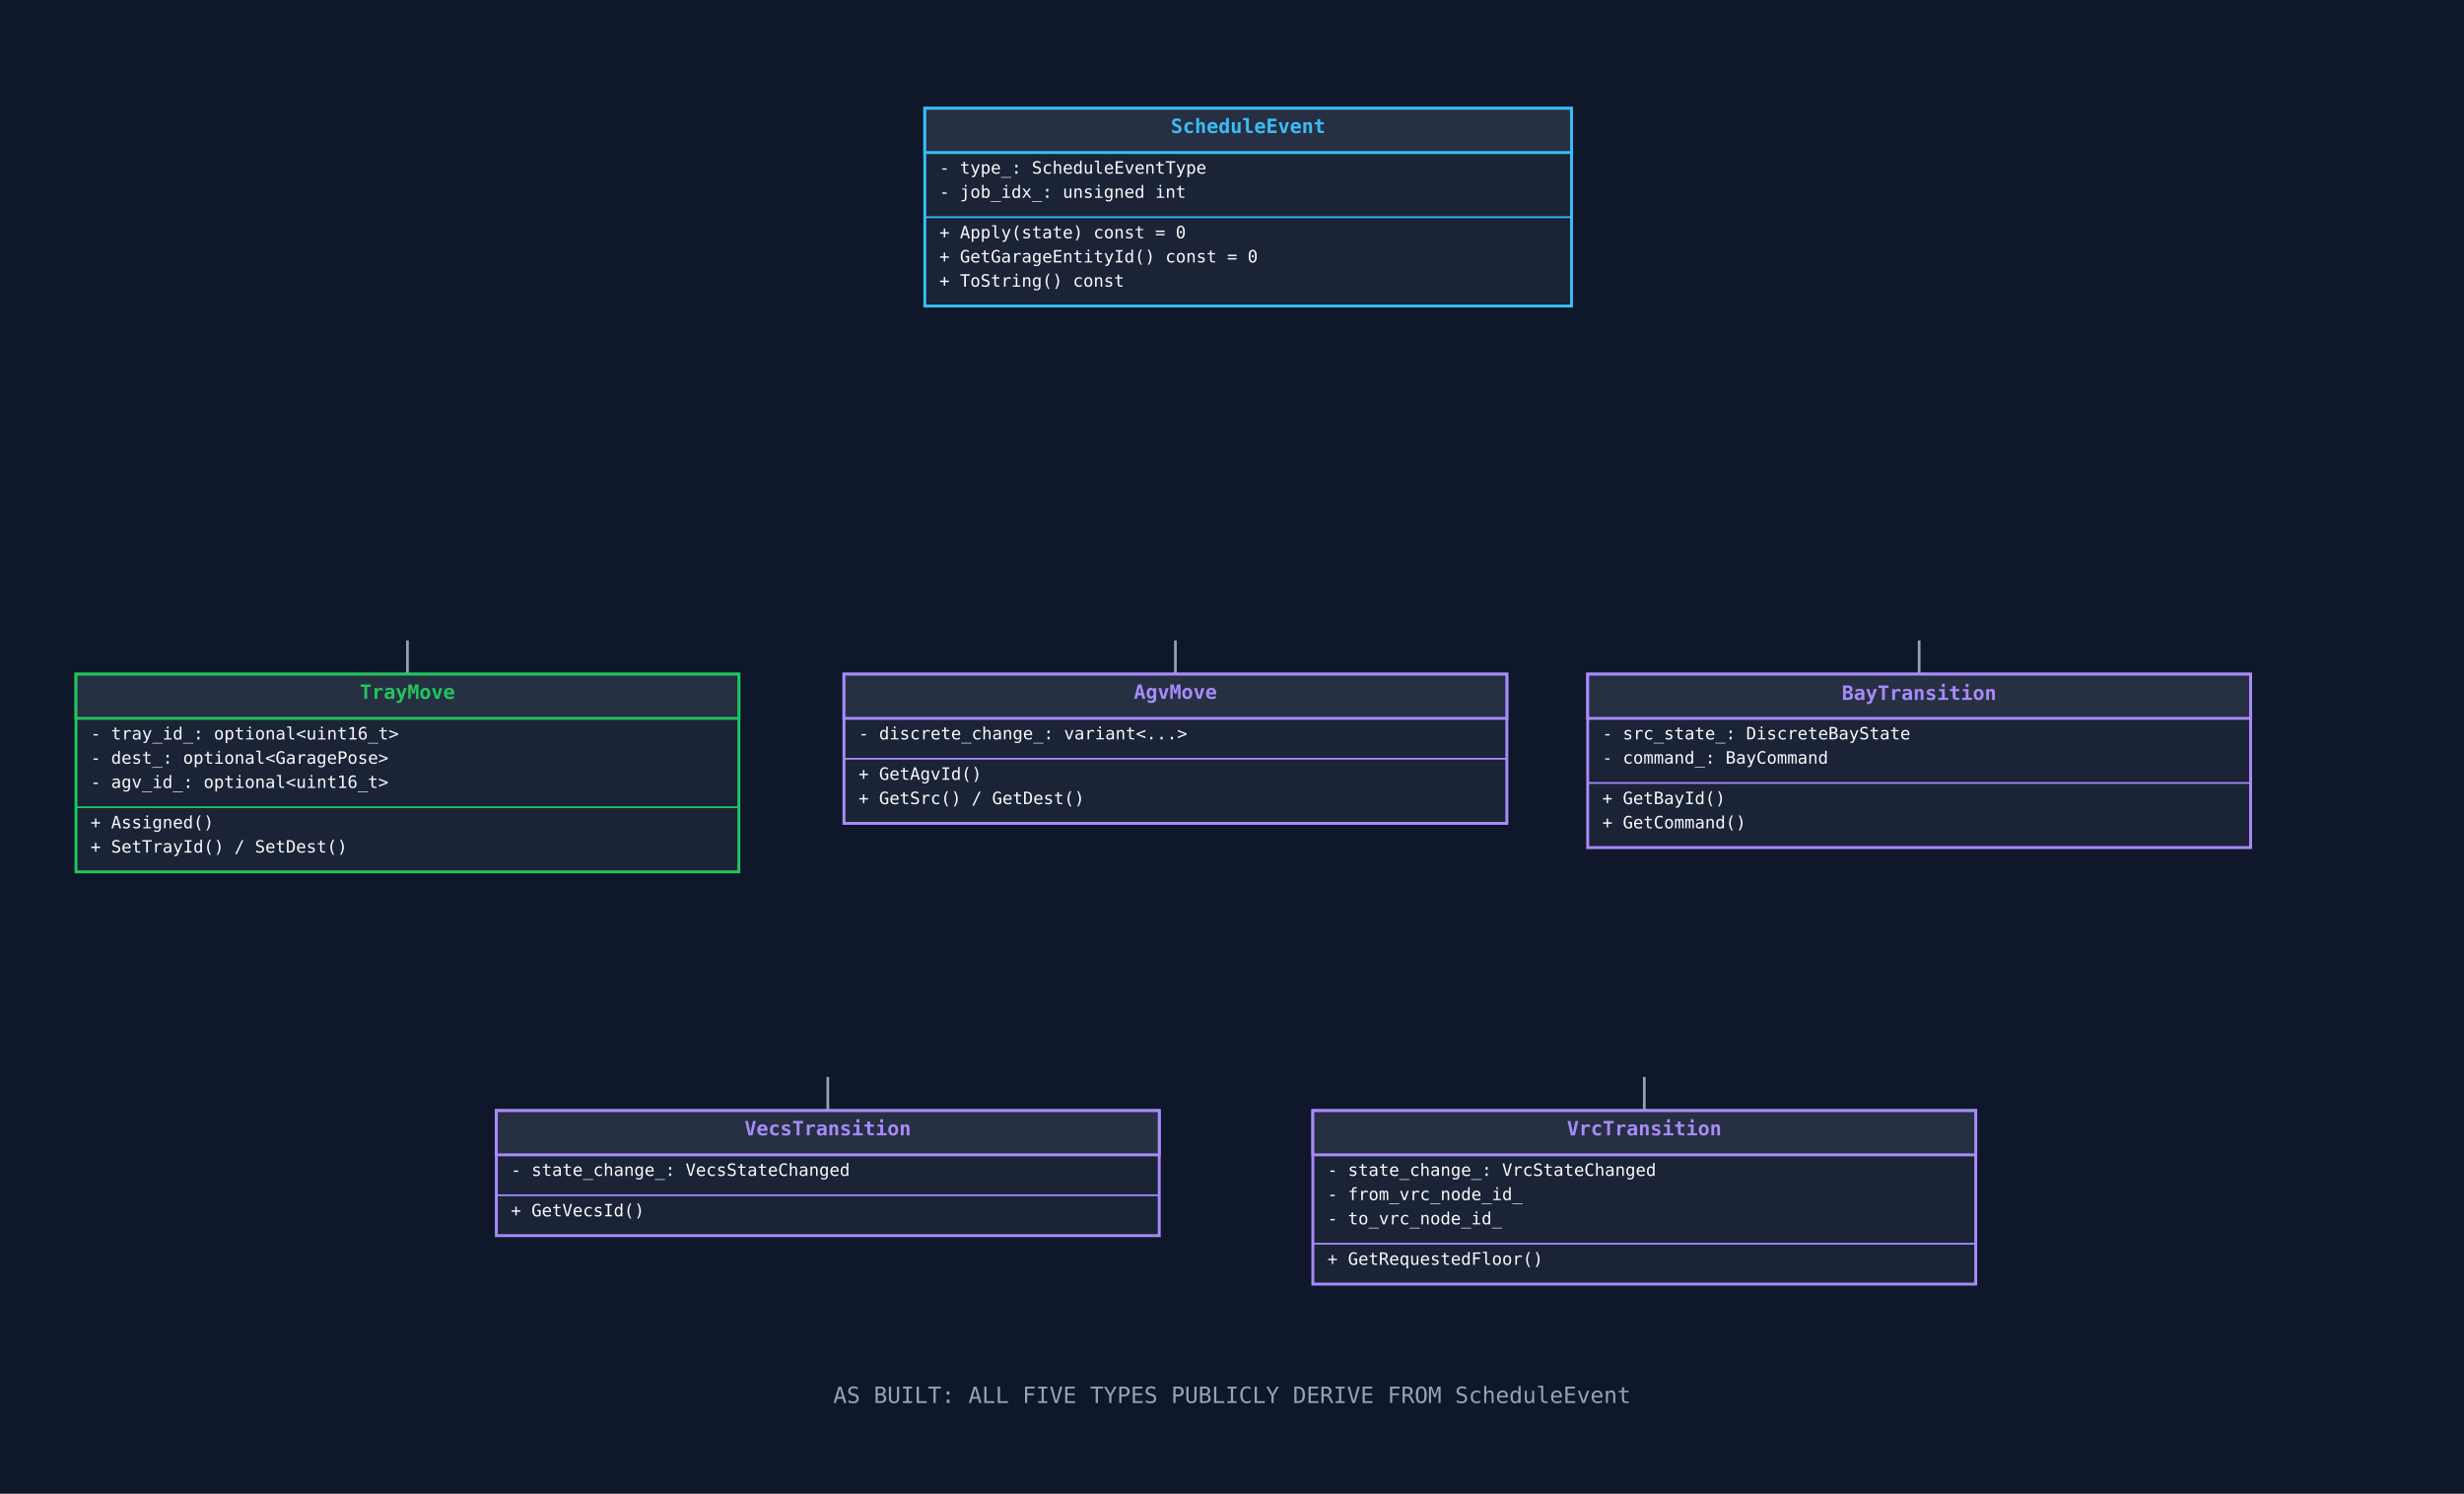
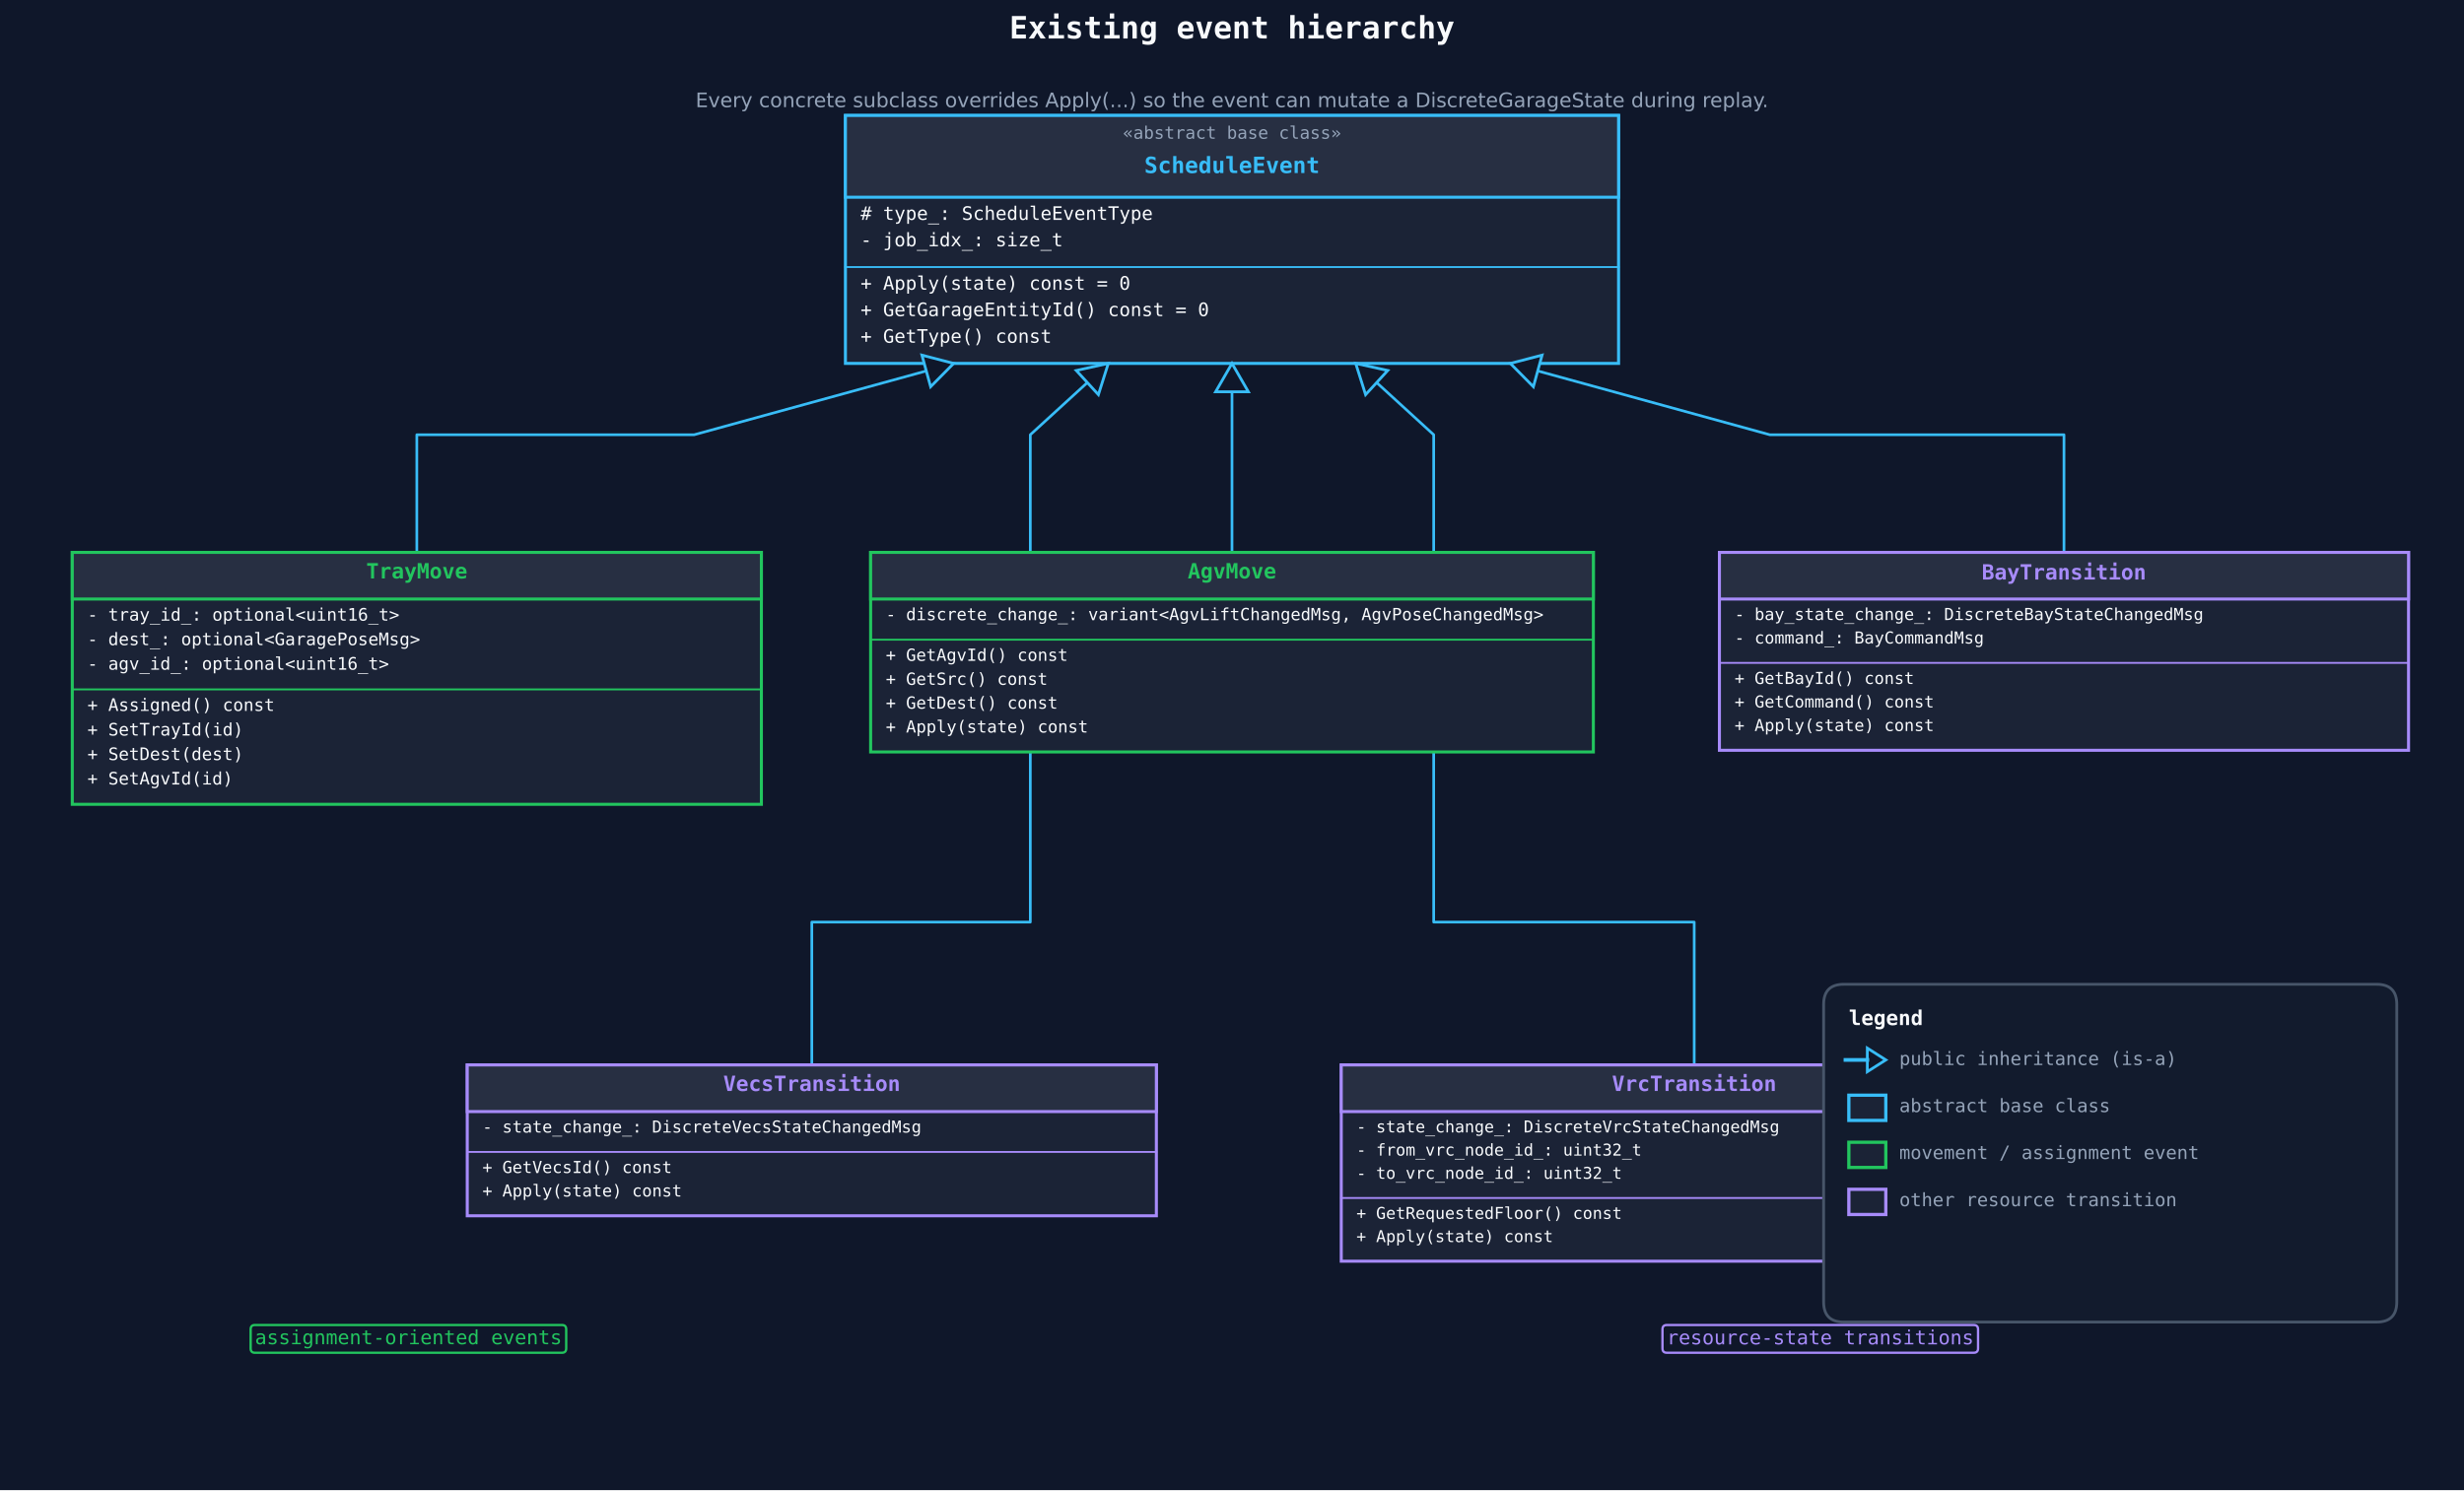
- <svg xmlns="http://www.w3.org/2000/svg" width="1097.28pt" height="665.28pt" viewBox="0 0 1097.28 665.28" version="1.1">
+ <svg xmlns="http://www.w3.org/2000/svg" width="1055.52pt" height="638.424pt" viewBox="0 0 1055.52 638.424" version="1.1">
  <defs>
    <style type="text/css">*{stroke-linejoin: round; stroke-linecap: butt}</style>
  </defs>
  <g id="figure_1">
    <g id="patch_1">
-       <path d="M 0 665.28  L 1097.28 665.28  L 1097.28 0  L 0 0  z " style="fill: #0f172a" />
+       <path d="M 0 638.424  L 1055.52 638.424  L 1055.52 0  L 0 0  z " style="fill: #0f172a" />
    </g>
    <g id="axes_1">
      <g id="line2d_1">
-         <path d="M 181.44 300.24  L 181.44 285.84  " clip-path="url(#p85301cbcfd)" style="fill: none; stroke: #94a3b8; stroke-width: 1.2; stroke-linecap: square" />
+         <path d="M 178.56 236.664  L 178.56 186.264  L 297.36 186.264  L 396.795 158.922  " clip-path="url(#p64b54c82f2)" style="fill: none; stroke: #38bdf8; stroke-width: 1.15; stroke-linecap: square" />
      </g>
      <g id="line2d_2">
-         <path d="M 523.44 300.24  L 523.44 285.84  " clip-path="url(#p85301cbcfd)" style="fill: none; stroke: #94a3b8; stroke-width: 1.2; stroke-linecap: square" />
+         <path d="M 527.76 236.664  L 527.76 186.264  L 527.76 167.864  " clip-path="url(#p64b54c82f2)" style="fill: none; stroke: #38bdf8; stroke-width: 1.15; stroke-linecap: square" />
      </g>
      <g id="line2d_3">
-         <path d="M 854.64 300.24  L 854.64 285.84  " clip-path="url(#p85301cbcfd)" style="fill: none; stroke: #94a3b8; stroke-width: 1.2; stroke-linecap: square" />
+         <path d="M 884.16 236.664  L 884.16 186.264  L 758.16 186.264  L 658.725 158.922  " clip-path="url(#p64b54c82f2)" style="fill: none; stroke: #38bdf8; stroke-width: 1.15; stroke-linecap: square" />
      </g>
      <g id="line2d_4">
-         <path d="M 368.64 494.64  L 368.64 480.24  " clip-path="url(#p85301cbcfd)" style="fill: none; stroke: #94a3b8; stroke-width: 1.2; stroke-linecap: square" />
+         <path d="M 347.76 456.264  L 347.76 395.064  L 441.36 395.064  L 441.36 186.264  L 465.791 163.91  " clip-path="url(#p64b54c82f2)" style="fill: none; stroke: #38bdf8; stroke-width: 1.15; stroke-linecap: square" />
      </g>
      <g id="line2d_5">
-         <path d="M 732.24 494.64  L 732.24 480.24  " clip-path="url(#p85301cbcfd)" style="fill: none; stroke: #94a3b8; stroke-width: 1.2; stroke-linecap: square" />
+         <path d="M 725.76 456.264  L 725.76 395.064  L 614.16 395.064  L 614.16 186.264  L 589.729 163.91  " clip-path="url(#p64b54c82f2)" style="fill: none; stroke: #38bdf8; stroke-width: 1.15; stroke-linecap: square" />
      </g>
      <g id="patch_2">
-         <path d="M 411.84 136.296  L 699.84 136.296  L 699.84 48.24  L 411.84 48.24  z " clip-path="url(#p85301cbcfd)" style="fill: #1b2336; stroke: #38bdf8; stroke-width: 1.3; stroke-linejoin: miter" />
+         <path d="M 362.16 155.696  L 693.36 155.696  L 693.36 49.464  L 362.16 49.464  z " clip-path="url(#p64b54c82f2)" style="fill: #1b2336; stroke: #38bdf8; stroke-width: 1.3; stroke-linejoin: miter" />
      </g>
      <g id="patch_3">
-         <path d="M 411.84 67.936  L 699.84 67.936  L 699.84 48.24  L 411.84 48.24  z " clip-path="url(#p85301cbcfd)" style="fill: #272f42; stroke: #38bdf8; stroke-width: 1.3; stroke-linejoin: miter" />
+         <path d="M 362.16 84.496  L 693.36 84.496  L 693.36 49.464  L 362.16 49.464  z " clip-path="url(#p64b54c82f2)" style="fill: #272f42; stroke: #38bdf8; stroke-width: 1.3; stroke-linejoin: miter" />
      </g>
      <g id="patch_4">
-         <path d="M 33.84 388.296  L 329.04 388.296  L 329.04 300.24  L 33.84 300.24  z " clip-path="url(#p85301cbcfd)" style="fill: #1b2336; stroke: #22c55e; stroke-width: 1.3; stroke-linejoin: miter" />
+         <path d="M 30.96 344.6  L 326.16 344.6  L 326.16 236.664  L 30.96 236.664  z " clip-path="url(#p64b54c82f2)" style="fill: #1b2336; stroke: #22c55e; stroke-width: 1.3; stroke-linejoin: miter" />
      </g>
      <g id="patch_5">
-         <path d="M 33.84 319.936  L 329.04 319.936  L 329.04 300.24  L 33.84 300.24  z " clip-path="url(#p85301cbcfd)" style="fill: #272f42; stroke: #22c55e; stroke-width: 1.3; stroke-linejoin: miter" />
+         <path d="M 30.96 256.644  L 326.16 256.644  L 326.16 236.664  L 30.96 236.664  z " clip-path="url(#p64b54c82f2)" style="fill: #272f42; stroke: #22c55e; stroke-width: 1.3; stroke-linejoin: miter" />
      </g>
      <g id="patch_6">
-         <path d="M 375.84 366.712  L 671.04 366.712  L 671.04 300.24  L 375.84 300.24  z " clip-path="url(#p85301cbcfd)" style="fill: #1b2336; stroke: #a78bfa; stroke-width: 1.3; stroke-linejoin: miter" />
+         <path d="M 372.96 322.164  L 682.56 322.164  L 682.56 236.664  L 372.96 236.664  z " clip-path="url(#p64b54c82f2)" style="fill: #1b2336; stroke: #22c55e; stroke-width: 1.3; stroke-linejoin: miter" />
      </g>
      <g id="patch_7">
-         <path d="M 375.84 319.936  L 671.04 319.936  L 671.04 300.24  L 375.84 300.24  z " clip-path="url(#p85301cbcfd)" style="fill: #272f42; stroke: #a78bfa; stroke-width: 1.3; stroke-linejoin: miter" />
+         <path d="M 372.96 256.644  L 682.56 256.644  L 682.56 236.664  L 372.96 236.664  z " clip-path="url(#p64b54c82f2)" style="fill: #272f42; stroke: #22c55e; stroke-width: 1.3; stroke-linejoin: miter" />
      </g>
      <g id="patch_8">
-         <path d="M 707.04 377.504  L 1002.24 377.504  L 1002.24 300.24  L 707.04 300.24  z " clip-path="url(#p85301cbcfd)" style="fill: #1b2336; stroke: #a78bfa; stroke-width: 1.3; stroke-linejoin: miter" />
+         <path d="M 736.56 321.454  L 1031.76 321.454  L 1031.76 236.664  L 736.56 236.664  z " clip-path="url(#p64b54c82f2)" style="fill: #1b2336; stroke: #a78bfa; stroke-width: 1.3; stroke-linejoin: miter" />
      </g>
      <g id="patch_9">
-         <path d="M 707.04 319.936  L 1002.24 319.936  L 1002.24 300.24  L 707.04 300.24  z " clip-path="url(#p85301cbcfd)" style="fill: #272f42; stroke: #a78bfa; stroke-width: 1.3; stroke-linejoin: miter" />
+         <path d="M 736.56 256.644  L 1031.76 256.644  L 1031.76 236.664  L 736.56 236.664  z " clip-path="url(#p64b54c82f2)" style="fill: #272f42; stroke: #a78bfa; stroke-width: 1.3; stroke-linejoin: miter" />
      </g>
      <g id="patch_10">
-         <path d="M 221.04 550.32  L 516.24 550.32  L 516.24 494.64  L 221.04 494.64  z " clip-path="url(#p85301cbcfd)" style="fill: #1b2336; stroke: #a78bfa; stroke-width: 1.3; stroke-linejoin: miter" />
+         <path d="M 200.16 520.89  L 495.36 520.89  L 495.36 456.264  L 200.16 456.264  z " clip-path="url(#p64b54c82f2)" style="fill: #1b2336; stroke: #a78bfa; stroke-width: 1.3; stroke-linejoin: miter" />
      </g>
      <g id="patch_11">
-         <path d="M 221.04 514.336  L 516.24 514.336  L 516.24 494.64  L 221.04 494.64  z " clip-path="url(#p85301cbcfd)" style="fill: #272f42; stroke: #a78bfa; stroke-width: 1.3; stroke-linejoin: miter" />
+         <path d="M 200.16 476.244  L 495.36 476.244  L 495.36 456.264  L 200.16 456.264  z " clip-path="url(#p64b54c82f2)" style="fill: #272f42; stroke: #a78bfa; stroke-width: 1.3; stroke-linejoin: miter" />
      </g>
      <g id="patch_12">
-         <path d="M 584.64 571.904  L 879.84 571.904  L 879.84 494.64  L 584.64 494.64  z " clip-path="url(#p85301cbcfd)" style="fill: #1b2336; stroke: #a78bfa; stroke-width: 1.3; stroke-linejoin: miter" />
+         <path d="M 574.56 540.344  L 876.96 540.344  L 876.96 456.264  L 574.56 456.264  z " clip-path="url(#p64b54c82f2)" style="fill: #1b2336; stroke: #a78bfa; stroke-width: 1.3; stroke-linejoin: miter" />
      </g>
      <g id="patch_13">
-         <path d="M 584.64 514.336  L 879.84 514.336  L 879.84 494.64  L 584.64 494.64  z " clip-path="url(#p85301cbcfd)" style="fill: #272f42; stroke: #a78bfa; stroke-width: 1.3; stroke-linejoin: miter" />
+         <path d="M 574.56 476.244  L 876.96 476.244  L 876.96 456.264  L 574.56 456.264  z " clip-path="url(#p64b54c82f2)" style="fill: #272f42; stroke: #a78bfa; stroke-width: 1.3; stroke-linejoin: miter" />
+       </g>
+       <g id="text_1">
+         <text style="font-weight: 700; font-size: 13.2px; font-family: 'JetBrains Mono', 'DejaVu Sans Mono'; text-anchor: middle; fill: #f8fafc" x="527.76" y="16.479" transform="rotate(-0 527.76 16.47881)">Existing event hierarchy</text>
+       </g>
+       <g id="text_2">
+         <text style="font-size: 8.6px; font-family: 'IBM Plex Sans', 'DejaVu Sans'; text-anchor: middle; fill: #94a3b8" x="527.76" y="45.919" transform="rotate(-0 527.76 45.91866)">Every concrete subclass overrides Apply(...) so the event can mutate a DiscreteGarageState during replay.</text>
      </g>
      <g id="line2d_6">
-         <path d="M 411.84 96.72  L 699.84 96.72  " clip-path="url(#p85301cbcfd)" style="fill: none; stroke: #38bdf8; stroke-width: 0.8; stroke-linecap: square" />
+         <path d="M 362.16 114.416  L 693.36 114.416  " clip-path="url(#p64b54c82f2)" style="fill: none; stroke: #38bdf8; stroke-width: 0.8; stroke-linecap: square" />
      </g>
      <g id="line2d_7">
-         <path d="M 33.84 359.512  L 329.04 359.512  " clip-path="url(#p85301cbcfd)" style="fill: none; stroke: #22c55e; stroke-width: 0.8; stroke-linecap: square" />
+         <path d="M 30.96 295.368  L 326.16 295.368  " clip-path="url(#p64b54c82f2)" style="fill: none; stroke: #22c55e; stroke-width: 0.8; stroke-linecap: square" />
      </g>
      <g id="line2d_8">
-         <path d="M 375.84 337.928  L 671.04 337.928  " clip-path="url(#p85301cbcfd)" style="fill: none; stroke: #a78bfa; stroke-width: 0.8; stroke-linecap: square" />
+         <path d="M 372.96 274.068  L 682.56 274.068  " clip-path="url(#p64b54c82f2)" style="fill: none; stroke: #22c55e; stroke-width: 0.8; stroke-linecap: square" />
      </g>
      <g id="line2d_9">
-         <path d="M 707.04 348.72  L 1002.24 348.72  " clip-path="url(#p85301cbcfd)" style="fill: none; stroke: #a78bfa; stroke-width: 0.8; stroke-linecap: square" />
+         <path d="M 736.56 284.008  L 1031.76 284.008  " clip-path="url(#p64b54c82f2)" style="fill: none; stroke: #a78bfa; stroke-width: 0.8; stroke-linecap: square" />
      </g>
      <g id="line2d_10">
-         <path d="M 221.04 532.328  L 516.24 532.328  " clip-path="url(#p85301cbcfd)" style="fill: none; stroke: #a78bfa; stroke-width: 0.8; stroke-linecap: square" />
+         <path d="M 200.16 493.526  L 495.36 493.526  " clip-path="url(#p64b54c82f2)" style="fill: none; stroke: #a78bfa; stroke-width: 0.8; stroke-linecap: square" />
      </g>
      <g id="line2d_11">
-         <path d="M 584.64 553.912  L 879.84 553.912  " clip-path="url(#p85301cbcfd)" style="fill: none; stroke: #a78bfa; stroke-width: 0.8; stroke-linecap: square" />
-       </g>
-       <g id="text_1">
-         <text style="font-weight: 700; font-size: 8.8px; font-family: 'JetBrains Mono', 'DejaVu Sans Mono'; text-anchor: middle; fill: #38bdf8" x="555.84" y="59.247" transform="rotate(-0 555.84 59.24663)">ScheduleEvent</text>
-       </g>
-       <g id="text_2">
-         <text style="font-size: 7.6px; font-family: 'JetBrains Mono', 'DejaVu Sans Mono'; text-anchor: start; fill: #f8fafc" x="418.32" y="77.351" transform="rotate(-0 418.32 77.35119)">- type_: ScheduleEventType</text>
+         <path d="M 574.56 513.264  L 876.96 513.264  " clip-path="url(#p64b54c82f2)" style="fill: none; stroke: #a78bfa; stroke-width: 0.8; stroke-linecap: square" />
      </g>
      <g id="text_3">
-         <text style="font-size: 7.6px; font-family: 'JetBrains Mono', 'DejaVu Sans Mono'; text-anchor: start; fill: #f8fafc" x="418.32" y="88.103" transform="rotate(-0 418.32 88.10281)">- job_idx_: unsigned int</text>
+         <text style="font-size: 7.4px; font-family: 'JetBrains Mono', 'DejaVu Sans Mono'; text-anchor: middle; fill: #94a3b8" x="527.76" y="59.446" transform="rotate(-0 527.76 59.44616)">«abstract base class»</text>
      </g>
      <g id="text_4">
-         <text style="font-size: 7.6px; font-family: 'JetBrains Mono', 'DejaVu Sans Mono'; text-anchor: start; fill: #f8fafc" x="418.32" y="106.135" transform="rotate(-0 418.32 106.1352)">+ Apply(state) const = 0</text>
+         <text style="font-weight: 700; font-size: 9.6px; font-family: 'JetBrains Mono', 'DejaVu Sans Mono'; text-anchor: middle; fill: #38bdf8" x="527.76" y="74.142" transform="rotate(-0 527.76 74.1425)">ScheduleEvent</text>
      </g>
      <g id="text_5">
-         <text style="font-size: 7.6px; font-family: 'JetBrains Mono', 'DejaVu Sans Mono'; text-anchor: start; fill: #f8fafc" x="418.32" y="116.887" transform="rotate(-0 418.32 116.8868)">+ GetGarageEntityId() const = 0</text>
+         <text style="font-size: 8px; font-family: 'JetBrains Mono', 'DejaVu Sans Mono'; text-anchor: start; fill: #f8fafc" x="368.64" y="94.217" transform="rotate(-0 368.64 94.21725)"># type_: ScheduleEventType</text>
      </g>
      <g id="text_6">
-         <text style="font-size: 7.6px; font-family: 'JetBrains Mono', 'DejaVu Sans Mono'; text-anchor: start; fill: #f8fafc" x="418.32" y="127.679" transform="rotate(-0 418.32 127.6788)">+ ToString() const</text>
+         <text style="font-size: 8px; font-family: 'JetBrains Mono', 'DejaVu Sans Mono'; text-anchor: start; fill: #f8fafc" x="368.64" y="105.535" transform="rotate(-0 368.64 105.5348)">- job_idx_: size_t</text>
      </g>
      <g id="text_7">
-         <text style="font-weight: 700; font-size: 8.8px; font-family: 'JetBrains Mono', 'DejaVu Sans Mono'; text-anchor: middle; fill: #22c55e" x="181.44" y="311.247" transform="rotate(-0 181.44 311.2466)">TrayMove</text>
+         <text style="font-size: 8px; font-family: 'JetBrains Mono', 'DejaVu Sans Mono'; text-anchor: start; fill: #f8fafc" x="368.64" y="124.137" transform="rotate(-0 368.64 124.1372)">+ Apply(state) const = 0</text>
      </g>
      <g id="text_8">
-         <text style="font-size: 7.6px; font-family: 'JetBrains Mono', 'DejaVu Sans Mono'; text-anchor: start; fill: #f8fafc" x="40.32" y="329.351" transform="rotate(-0 40.32 329.3512)">- tray_id_: optional&lt;uint16_t&gt;</text>
+         <text style="font-size: 8px; font-family: 'JetBrains Mono', 'DejaVu Sans Mono'; text-anchor: start; fill: #f8fafc" x="368.64" y="135.455" transform="rotate(-0 368.64 135.4547)">+ GetGarageEntityId() const = 0</text>
      </g>
      <g id="text_9">
-         <text style="font-size: 7.6px; font-family: 'JetBrains Mono', 'DejaVu Sans Mono'; text-anchor: start; fill: #f8fafc" x="40.32" y="340.143" transform="rotate(-0 40.32 340.1432)">- dest_: optional&lt;GaragePose&gt;</text>
+         <text style="font-size: 8px; font-family: 'JetBrains Mono', 'DejaVu Sans Mono'; text-anchor: start; fill: #f8fafc" x="368.64" y="146.857" transform="rotate(-0 368.64 146.8572)">+ GetType() const</text>
      </g>
      <g id="text_10">
-         <text style="font-size: 7.6px; font-family: 'JetBrains Mono', 'DejaVu Sans Mono'; text-anchor: start; fill: #f8fafc" x="40.32" y="350.935" transform="rotate(-0 40.32 350.9352)">- agv_id_: optional&lt;uint16_t&gt;</text>
+         <text style="font-weight: 700; font-size: 9px; font-family: 'JetBrains Mono', 'DejaVu Sans Mono'; text-anchor: middle; fill: #22c55e" x="178.56" y="247.823" transform="rotate(-0 178.56 247.8226)">TrayMove</text>
      </g>
      <g id="text_11">
-         <text style="font-size: 7.6px; font-family: 'JetBrains Mono', 'DejaVu Sans Mono'; text-anchor: start; fill: #f8fafc" x="40.32" y="368.887" transform="rotate(-0 40.32 368.8868)">+ Assigned()</text>
+         <text style="font-size: 7.4px; font-family: 'JetBrains Mono', 'DejaVu Sans Mono'; text-anchor: start; fill: #f8fafc" x="37.44" y="265.906" transform="rotate(-0 37.44 265.9062)">- tray_id_: optional&lt;uint16_t&gt;</text>
      </g>
      <g id="text_12">
-         <text style="font-size: 7.6px; font-family: 'JetBrains Mono', 'DejaVu Sans Mono'; text-anchor: start; fill: #f8fafc" x="40.32" y="379.719" transform="rotate(-0 40.32 379.7192)">+ SetTrayId() / SetDest()</text>
+         <text style="font-size: 7.4px; font-family: 'JetBrains Mono', 'DejaVu Sans Mono'; text-anchor: start; fill: #f8fafc" x="37.44" y="276.414" transform="rotate(-0 37.44 276.4142)">- dest_: optional&lt;GaragePoseMsg&gt;</text>
      </g>
      <g id="text_13">
-         <text style="font-weight: 700; font-size: 8.8px; font-family: 'JetBrains Mono', 'DejaVu Sans Mono'; text-anchor: middle; fill: #a78bfa" x="523.44" y="311.247" transform="rotate(-0 523.44 311.2466)">AgvMove</text>
+         <text style="font-size: 7.4px; font-family: 'JetBrains Mono', 'DejaVu Sans Mono'; text-anchor: start; fill: #f8fafc" x="37.44" y="286.922" transform="rotate(-0 37.44 286.9222)">- agv_id_: optional&lt;uint16_t&gt;</text>
      </g>
      <g id="text_14">
-         <text style="font-size: 7.6px; font-family: 'JetBrains Mono', 'DejaVu Sans Mono'; text-anchor: start; fill: #f8fafc" x="382.32" y="329.311" transform="rotate(-0 382.32 329.3108)">- discrete_change_: variant&lt;...&gt;</text>
+         <text style="font-size: 7.4px; font-family: 'JetBrains Mono', 'DejaVu Sans Mono'; text-anchor: start; fill: #f8fafc" x="37.44" y="304.591" transform="rotate(-0 37.44 304.5908)">+ Assigned() const</text>
      </g>
      <g id="text_15">
-         <text style="font-size: 7.6px; font-family: 'JetBrains Mono', 'DejaVu Sans Mono'; text-anchor: start; fill: #f8fafc" x="382.32" y="347.303" transform="rotate(-0 382.32 347.3028)">+ GetAgvId()</text>
+         <text style="font-size: 7.4px; font-family: 'JetBrains Mono', 'DejaVu Sans Mono'; text-anchor: start; fill: #f8fafc" x="37.44" y="315.138" transform="rotate(-0 37.44 315.1382)">+ SetTrayId(id)</text>
      </g>
      <g id="text_16">
-         <text style="font-size: 7.6px; font-family: 'JetBrains Mono', 'DejaVu Sans Mono'; text-anchor: start; fill: #f8fafc" x="382.32" y="358.135" transform="rotate(-0 382.32 358.1352)">+ GetSrc() / GetDest()</text>
+         <text style="font-size: 7.4px; font-family: 'JetBrains Mono', 'DejaVu Sans Mono'; text-anchor: start; fill: #f8fafc" x="37.44" y="325.646" transform="rotate(-0 37.44 325.6462)">+ SetDest(dest)</text>
      </g>
      <g id="text_17">
-         <text style="font-weight: 700; font-size: 8.8px; font-family: 'JetBrains Mono', 'DejaVu Sans Mono'; text-anchor: middle; fill: #a78bfa" x="854.64" y="311.706" transform="rotate(-0 854.64 311.7059)">BayTransition</text>
+         <text style="font-size: 7.4px; font-family: 'JetBrains Mono', 'DejaVu Sans Mono'; text-anchor: start; fill: #f8fafc" x="37.44" y="336.115" transform="rotate(-0 37.44 336.1148)">+ SetAgvId(id)</text>
      </g>
      <g id="text_18">
-         <text style="font-size: 7.6px; font-family: 'JetBrains Mono', 'DejaVu Sans Mono'; text-anchor: start; fill: #f8fafc" x="713.52" y="329.311" transform="rotate(-0 713.52 329.3108)">- src_state_: DiscreteBayState</text>
+         <text style="font-weight: 700; font-size: 9px; font-family: 'JetBrains Mono', 'DejaVu Sans Mono'; text-anchor: middle; fill: #22c55e" x="527.76" y="247.823" transform="rotate(-0 527.76 247.8226)">AgvMove</text>
      </g>
      <g id="text_19">
-         <text style="font-size: 7.6px; font-family: 'JetBrains Mono', 'DejaVu Sans Mono'; text-anchor: start; fill: #f8fafc" x="713.52" y="340.103" transform="rotate(-0 713.52 340.1028)">- command_: BayCommand</text>
+         <text style="font-size: 7.2px; font-family: 'JetBrains Mono', 'DejaVu Sans Mono'; text-anchor: start; fill: #f8fafc" x="379.44" y="265.715" transform="rotate(-0 379.44 265.7149)">- discrete_change_: variant&lt;AgvLiftChangedMsg, AgvPoseChangedMsg&gt;</text>
      </g>
      <g id="text_20">
-         <text style="font-size: 7.6px; font-family: 'JetBrains Mono', 'DejaVu Sans Mono'; text-anchor: start; fill: #f8fafc" x="713.52" y="358.135" transform="rotate(-0 713.52 358.1352)">+ GetBayId()</text>
+         <text style="font-size: 7.2px; font-family: 'JetBrains Mono', 'DejaVu Sans Mono'; text-anchor: start; fill: #f8fafc" x="379.44" y="283.139" transform="rotate(-0 379.44 283.1389)">+ GetAgvId() const</text>
      </g>
      <g id="text_21">
-         <text style="font-size: 7.6px; font-family: 'JetBrains Mono', 'DejaVu Sans Mono'; text-anchor: start; fill: #f8fafc" x="713.52" y="368.927" transform="rotate(-0 713.52 368.9272)">+ GetCommand()</text>
+         <text style="font-size: 7.2px; font-family: 'JetBrains Mono', 'DejaVu Sans Mono'; text-anchor: start; fill: #f8fafc" x="379.44" y="293.401" transform="rotate(-0 379.44 293.4011)">+ GetSrc() const</text>
      </g>
      <g id="text_22">
-         <text style="font-weight: 700; font-size: 8.8px; font-family: 'JetBrains Mono', 'DejaVu Sans Mono'; text-anchor: middle; fill: #a78bfa" x="368.64" y="505.647" transform="rotate(-0 368.64 505.6466)">VecsTransition</text>
+         <text style="font-size: 7.2px; font-family: 'JetBrains Mono', 'DejaVu Sans Mono'; text-anchor: start; fill: #f8fafc" x="379.44" y="303.625" transform="rotate(-0 379.44 303.6251)">+ GetDest() const</text>
      </g>
      <g id="text_23">
-         <text style="font-size: 7.6px; font-family: 'JetBrains Mono', 'DejaVu Sans Mono'; text-anchor: start; fill: #f8fafc" x="227.52" y="523.711" transform="rotate(-0 227.52 523.7108)">- state_change_: VecsStateChanged</text>
+         <text style="font-size: 7.2px; font-family: 'JetBrains Mono', 'DejaVu Sans Mono'; text-anchor: start; fill: #f8fafc" x="379.44" y="313.849" transform="rotate(-0 379.44 313.8491)">+ Apply(state) const</text>
      </g>
      <g id="text_24">
-         <text style="font-size: 7.6px; font-family: 'JetBrains Mono', 'DejaVu Sans Mono'; text-anchor: start; fill: #f8fafc" x="227.52" y="541.743" transform="rotate(-0 227.52 541.7432)">+ GetVecsId()</text>
+         <text style="font-weight: 700; font-size: 9px; font-family: 'JetBrains Mono', 'DejaVu Sans Mono'; text-anchor: middle; fill: #a78bfa" x="884.16" y="248.292" transform="rotate(-0 884.16 248.2923)">BayTransition</text>
      </g>
      <g id="text_25">
-         <text style="font-weight: 700; font-size: 8.8px; font-family: 'JetBrains Mono', 'DejaVu Sans Mono'; text-anchor: middle; fill: #a78bfa" x="732.24" y="505.647" transform="rotate(-0 732.24 505.6466)">VrcTransition</text>
+         <text style="font-size: 7.1px; font-family: 'JetBrains Mono', 'DejaVu Sans Mono'; text-anchor: start; fill: #f8fafc" x="743.04" y="265.639" transform="rotate(-0 743.04 265.6389)">- bay_state_change_: DiscreteBayStateChangedMsg</text>
      </g>
      <g id="text_26">
-         <text style="font-size: 7.6px; font-family: 'JetBrains Mono', 'DejaVu Sans Mono'; text-anchor: start; fill: #f8fafc" x="591.12" y="523.711" transform="rotate(-0 591.12 523.7108)">- state_change_: VrcStateChanged</text>
+         <text style="font-size: 7.1px; font-family: 'JetBrains Mono', 'DejaVu Sans Mono'; text-anchor: start; fill: #f8fafc" x="743.04" y="275.721" transform="rotate(-0 743.04 275.7209)">- command_: BayCommandMsg</text>
      </g>
      <g id="text_27">
-         <text style="font-size: 7.6px; font-family: 'JetBrains Mono', 'DejaVu Sans Mono'; text-anchor: start; fill: #f8fafc" x="591.12" y="534.503" transform="rotate(-0 591.12 534.5028)">- from_vrc_node_id_</text>
+         <text style="font-size: 7.1px; font-family: 'JetBrains Mono', 'DejaVu Sans Mono'; text-anchor: start; fill: #f8fafc" x="743.04" y="293.041" transform="rotate(-0 743.04 293.0406)">+ GetBayId() const</text>
      </g>
      <g id="text_28">
-         <text style="font-size: 7.6px; font-family: 'JetBrains Mono', 'DejaVu Sans Mono'; text-anchor: start; fill: #f8fafc" x="591.12" y="545.295" transform="rotate(-0 591.12 545.2948)">- to_vrc_node_id_</text>
+         <text style="font-size: 7.1px; font-family: 'JetBrains Mono', 'DejaVu Sans Mono'; text-anchor: start; fill: #f8fafc" x="743.04" y="303.123" transform="rotate(-0 743.04 303.1226)">+ GetCommand() const</text>
      </g>
      <g id="text_29">
-         <text style="font-size: 7.6px; font-family: 'JetBrains Mono', 'DejaVu Sans Mono'; text-anchor: start; fill: #f8fafc" x="591.12" y="563.327" transform="rotate(-0 591.12 563.3272)">+ GetRequestedFloor()</text>
+         <text style="font-size: 7.1px; font-family: 'JetBrains Mono', 'DejaVu Sans Mono'; text-anchor: start; fill: #f8fafc" x="743.04" y="313.205" transform="rotate(-0 743.04 313.2046)">+ Apply(state) const</text>
      </g>
      <g id="text_30">
-         <text style="font-size: 10px; font-family: 'JetBrains Mono', 'DejaVu Sans Mono'; text-anchor: middle; fill: #94a3b8" x="548.64" y="624.866" transform="rotate(-0 548.64 624.8659)">AS BUILT: ALL FIVE TYPES PUBLICLY DERIVE FROM ScheduleEvent</text>
+         <text style="font-weight: 700; font-size: 9px; font-family: 'JetBrains Mono', 'DejaVu Sans Mono'; text-anchor: middle; fill: #a78bfa" x="347.76" y="467.423" transform="rotate(-0 347.76 467.4226)">VecsTransition</text>
+       </g>
+       <g id="text_31">
+         <text style="font-size: 7.1px; font-family: 'JetBrains Mono', 'DejaVu Sans Mono'; text-anchor: start; fill: #f8fafc" x="206.64" y="485.239" transform="rotate(-0 206.64 485.2389)">- state_change_: DiscreteVecsStateChangedMsg</text>
+       </g>
+       <g id="text_32">
+         <text style="font-size: 7.1px; font-family: 'JetBrains Mono', 'DejaVu Sans Mono'; text-anchor: start; fill: #f8fafc" x="206.64" y="502.559" transform="rotate(-0 206.64 502.5586)">+ GetVecsId() const</text>
+       </g>
+       <g id="text_33">
+         <text style="font-size: 7.1px; font-family: 'JetBrains Mono', 'DejaVu Sans Mono'; text-anchor: start; fill: #f8fafc" x="206.64" y="512.641" transform="rotate(-0 206.64 512.6406)">+ Apply(state) const</text>
+       </g>
+       <g id="text_34">
+         <text style="font-weight: 700; font-size: 9px; font-family: 'JetBrains Mono', 'DejaVu Sans Mono'; text-anchor: middle; fill: #a78bfa" x="725.76" y="467.423" transform="rotate(-0 725.76 467.4226)">VrcTransition</text>
+       </g>
+       <g id="text_35">
+         <text style="font-size: 7px; font-family: 'JetBrains Mono', 'DejaVu Sans Mono'; text-anchor: start; fill: #f8fafc" x="581.04" y="485.163" transform="rotate(-0 581.04 485.1629)">- state_change_: DiscreteVrcStateChangedMsg</text>
+       </g>
+       <g id="text_36">
+         <text style="font-size: 7px; font-family: 'JetBrains Mono', 'DejaVu Sans Mono'; text-anchor: start; fill: #f8fafc" x="581.04" y="495.103" transform="rotate(-0 581.04 495.1029)">- from_vrc_node_id_: uint32_t</text>
+       </g>
+       <g id="text_37">
+         <text style="font-size: 7px; font-family: 'JetBrains Mono', 'DejaVu Sans Mono'; text-anchor: start; fill: #f8fafc" x="581.04" y="505.043" transform="rotate(-0 581.04 505.0429)">- to_vrc_node_id_: uint32_t</text>
+       </g>
+       <g id="text_38">
+         <text style="font-size: 7px; font-family: 'JetBrains Mono', 'DejaVu Sans Mono'; text-anchor: start; fill: #f8fafc" x="581.04" y="522.22" transform="rotate(-0 581.04 522.2201)">+ GetRequestedFloor() const</text>
+       </g>
+       <g id="text_39">
+         <text style="font-size: 7px; font-family: 'JetBrains Mono', 'DejaVu Sans Mono'; text-anchor: start; fill: #f8fafc" x="581.04" y="532.16" transform="rotate(-0 581.04 532.1601)">+ Apply(state) const</text>
+       </g>
+       <g id="patch_14">
+         <path d="M 408.528 155.696  L 394.934 152.153  L 398.657 165.691  z " clip-path="url(#p64b54c82f2)" style="fill: #0f172a; stroke: #38bdf8; stroke-width: 1.2; stroke-linejoin: miter" />
+       </g>
+       <g id="patch_15">
+         <path d="M 527.76 155.696  L 520.74 167.864  L 534.78 167.864  z " clip-path="url(#p64b54c82f2)" style="fill: #0f172a; stroke: #38bdf8; stroke-width: 1.2; stroke-linejoin: miter" />
+       </g>
+       <g id="patch_16">
+         <path d="M 646.992 155.696  L 656.863 165.691  L 660.586 152.153  z " clip-path="url(#p64b54c82f2)" style="fill: #0f172a; stroke: #38bdf8; stroke-width: 1.2; stroke-linejoin: miter" />
+       </g>
+       <g id="patch_17">
+         <path d="M 474.768 155.696  L 461.052 158.731  L 470.53 169.089  z " clip-path="url(#p64b54c82f2)" style="fill: #0f172a; stroke: #38bdf8; stroke-width: 1.2; stroke-linejoin: miter" />
+       </g>
+       <g id="patch_18">
+         <path d="M 580.752 155.696  L 584.99 169.089  L 594.468 158.731  z " clip-path="url(#p64b54c82f2)" style="fill: #0f172a; stroke: #38bdf8; stroke-width: 1.2; stroke-linejoin: miter" />
+       </g>
+       <g id="text_40">
+         <g id="patch_19">
+           <path d="M 109.218 579.566  L 240.702 579.566  Q 242.55 579.566 242.55 577.718  L 242.55 569.53  Q 242.55 567.682 240.702 567.682  L 109.218 567.682  Q 107.37 567.682 107.37 569.53  L 107.37 577.718  Q 107.37 579.566 109.218 579.566  z " style="fill: #0f172a; stroke: #22c55e; stroke-linejoin: miter" />
+         </g>
+         <text style="font-size: 8.4px; font-family: 'JetBrains Mono', 'DejaVu Sans Mono'; text-anchor: middle; fill: #22c55e" x="174.96" y="575.913" transform="rotate(-0 174.96 575.913)">assignment-oriented events</text>
+       </g>
+       <g id="text_41">
+         <g id="patch_20">
+           <path d="M 714.018 579.559  L 845.502 579.559  Q 847.35 579.559 847.35 577.711  L 847.35 569.537  Q 847.35 567.689 845.502 567.689  L 714.018 567.689  Q 712.17 567.689 712.17 569.537  L 712.17 577.711  Q 712.17 579.559 714.018 579.559  z " style="fill: #0f172a; stroke: #a78bfa; stroke-linejoin: miter" />
+         </g>
+         <text style="font-size: 8.4px; font-family: 'JetBrains Mono', 'DejaVu Sans Mono'; text-anchor: middle; fill: #a78bfa" x="779.76" y="575.964" transform="rotate(-0 779.76 575.9642)">resource-state transitions</text>
+       </g>
+       <g id="patch_21">
+         <path d="M 789.84 566.424  L 1018.08 566.424  Q 1026.72 566.424 1026.72 557.784  L 1026.72 430.344  Q 1026.72 421.704 1018.08 421.704  L 789.84 421.704  Q 781.2 421.704 781.2 430.344  L 781.2 557.784  Q 781.2 566.424 789.84 566.424  z " clip-path="url(#p64b54c82f2)" style="fill: #121b2d; stroke: #475569; stroke-width: 1.2; stroke-linejoin: miter" />
+       </g>
+       <g id="text_42">
+         <text style="font-weight: 700; font-size: 8.8px; font-family: 'JetBrains Mono', 'DejaVu Sans Mono'; text-anchor: start; fill: #f8fafc" x="792" y="439.191" transform="rotate(-0 792 439.1906)">legend</text>
+       </g>
+       <g id="patch_22">
+         <path d="M 807.84 454.104  L 799.92 449.064  L 799.92 459.144  z " clip-path="url(#p64b54c82f2)" style="fill: #0f172a; stroke: #38bdf8; stroke-width: 1.2; stroke-linejoin: miter" />
+       </g>
+       <g id="line2d_12">
+         <path d="M 790.56 454.104  L 799.92 454.104  " clip-path="url(#p64b54c82f2)" style="fill: none; stroke: #38bdf8; stroke-width: 1.6; stroke-linecap: square" />
+       </g>
+       <g id="text_43">
+         <text style="font-size: 7.9px; font-family: 'JetBrains Mono', 'DejaVu Sans Mono'; text-anchor: start; fill: #94a3b8" x="813.6" y="456.305" transform="rotate(-0 813.6 456.3049)">public inheritance (is-a)</text>
+       </g>
+       <g id="patch_23">
+         <path d="M 792 480.024  L 807.84 480.024  L 807.84 469.224  L 792 469.224  z " clip-path="url(#p64b54c82f2)" style="fill: #1b2336; stroke: #38bdf8; stroke-width: 1.4; stroke-linejoin: miter" />
+       </g>
+       <g id="text_44">
+         <text style="font-size: 7.9px; font-family: 'JetBrains Mono', 'DejaVu Sans Mono'; text-anchor: start; fill: #94a3b8" x="813.6" y="476.465" transform="rotate(-0 813.6 476.4649)">abstract base class</text>
+       </g>
+       <g id="patch_24">
+         <path d="M 792 500.184  L 807.84 500.184  L 807.84 489.384  L 792 489.384  z " clip-path="url(#p64b54c82f2)" style="fill: #1b2336; stroke: #22c55e; stroke-width: 1.4; stroke-linejoin: miter" />
+       </g>
+       <g id="text_45">
+         <text style="font-size: 7.9px; font-family: 'JetBrains Mono', 'DejaVu Sans Mono'; text-anchor: start; fill: #94a3b8" x="813.6" y="496.577" transform="rotate(-0 813.6 496.5768)">movement / assignment event</text>
+       </g>
+       <g id="patch_25">
+         <path d="M 792 520.344  L 807.84 520.344  L 807.84 509.544  L 792 509.544  z " clip-path="url(#p64b54c82f2)" style="fill: #1b2336; stroke: #a78bfa; stroke-width: 1.4; stroke-linejoin: miter" />
+       </g>
+       <g id="text_46">
+         <text style="font-size: 7.9px; font-family: 'JetBrains Mono', 'DejaVu Sans Mono'; text-anchor: start; fill: #94a3b8" x="813.6" y="516.785" transform="rotate(-0 813.6 516.7849)">other resource transition</text>
      </g>
    </g>
  </g>
  <defs>
-     <clipPath id="p85301cbcfd">
-       <rect x="8.64" y="8.64" width="1080" height="648" />
+     <clipPath id="p64b54c82f2">
+       <rect x="5.76" y="13.464" width="1044" height="619.2" />
    </clipPath>
  </defs>
</svg>
